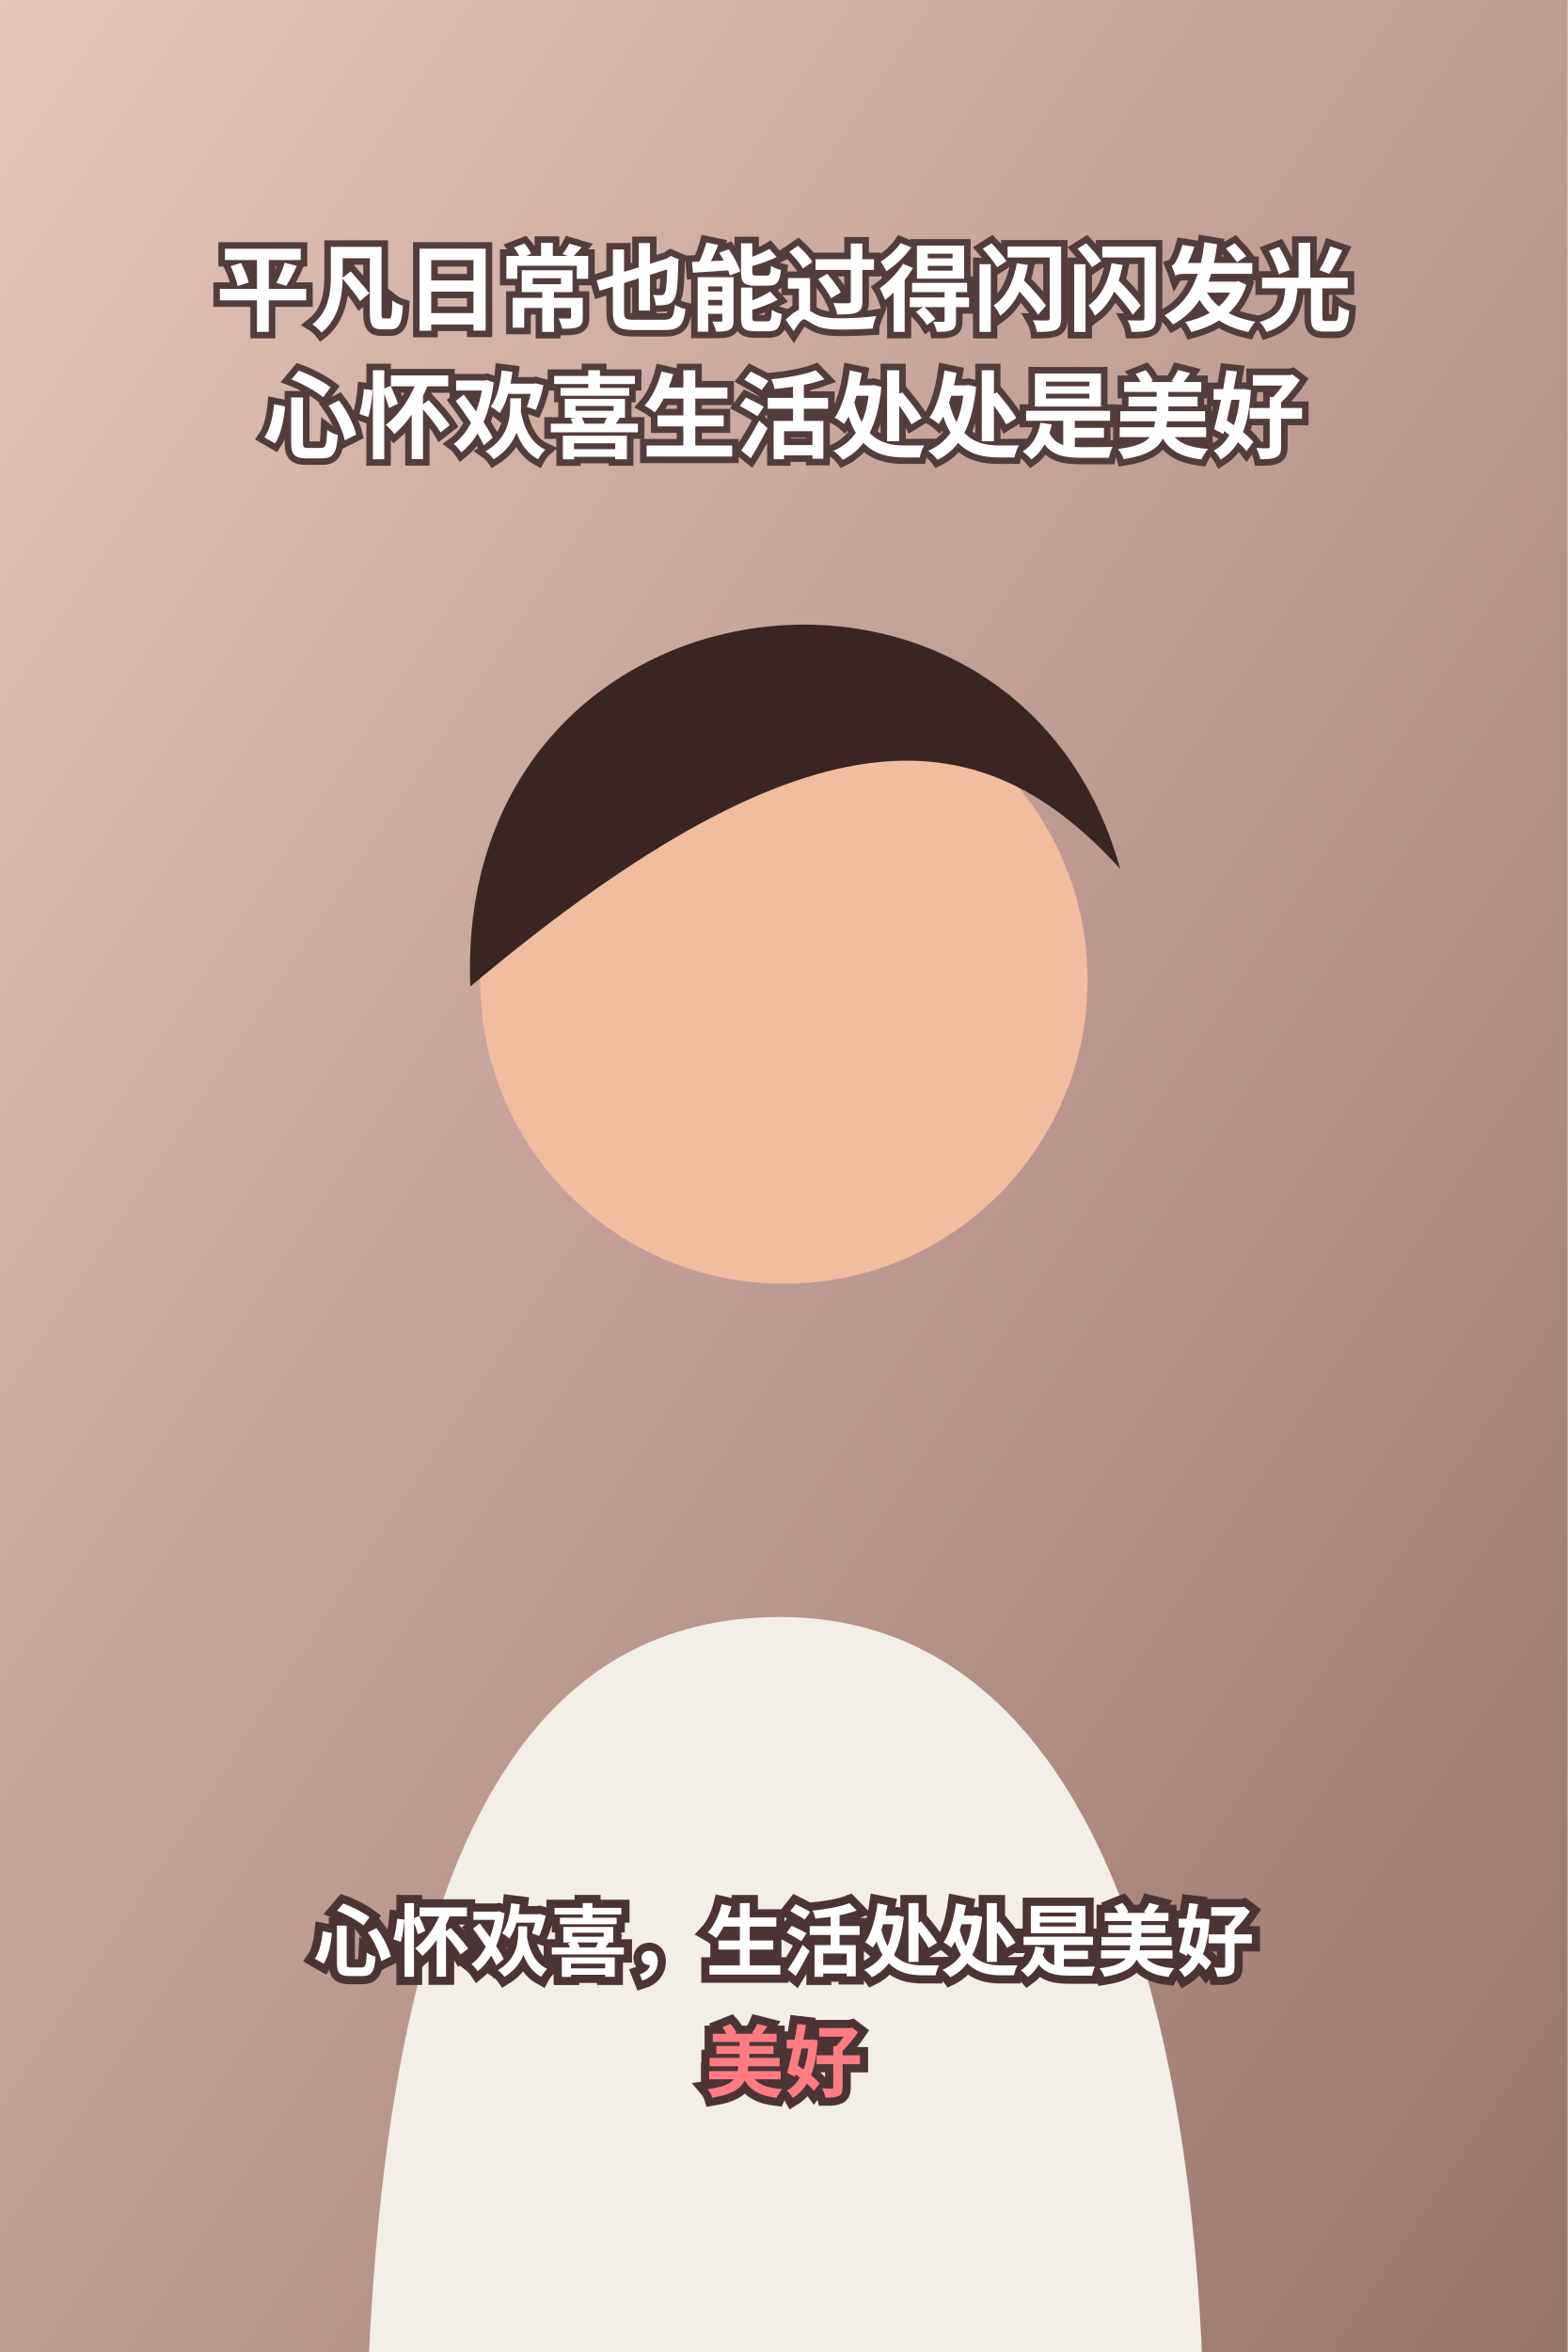
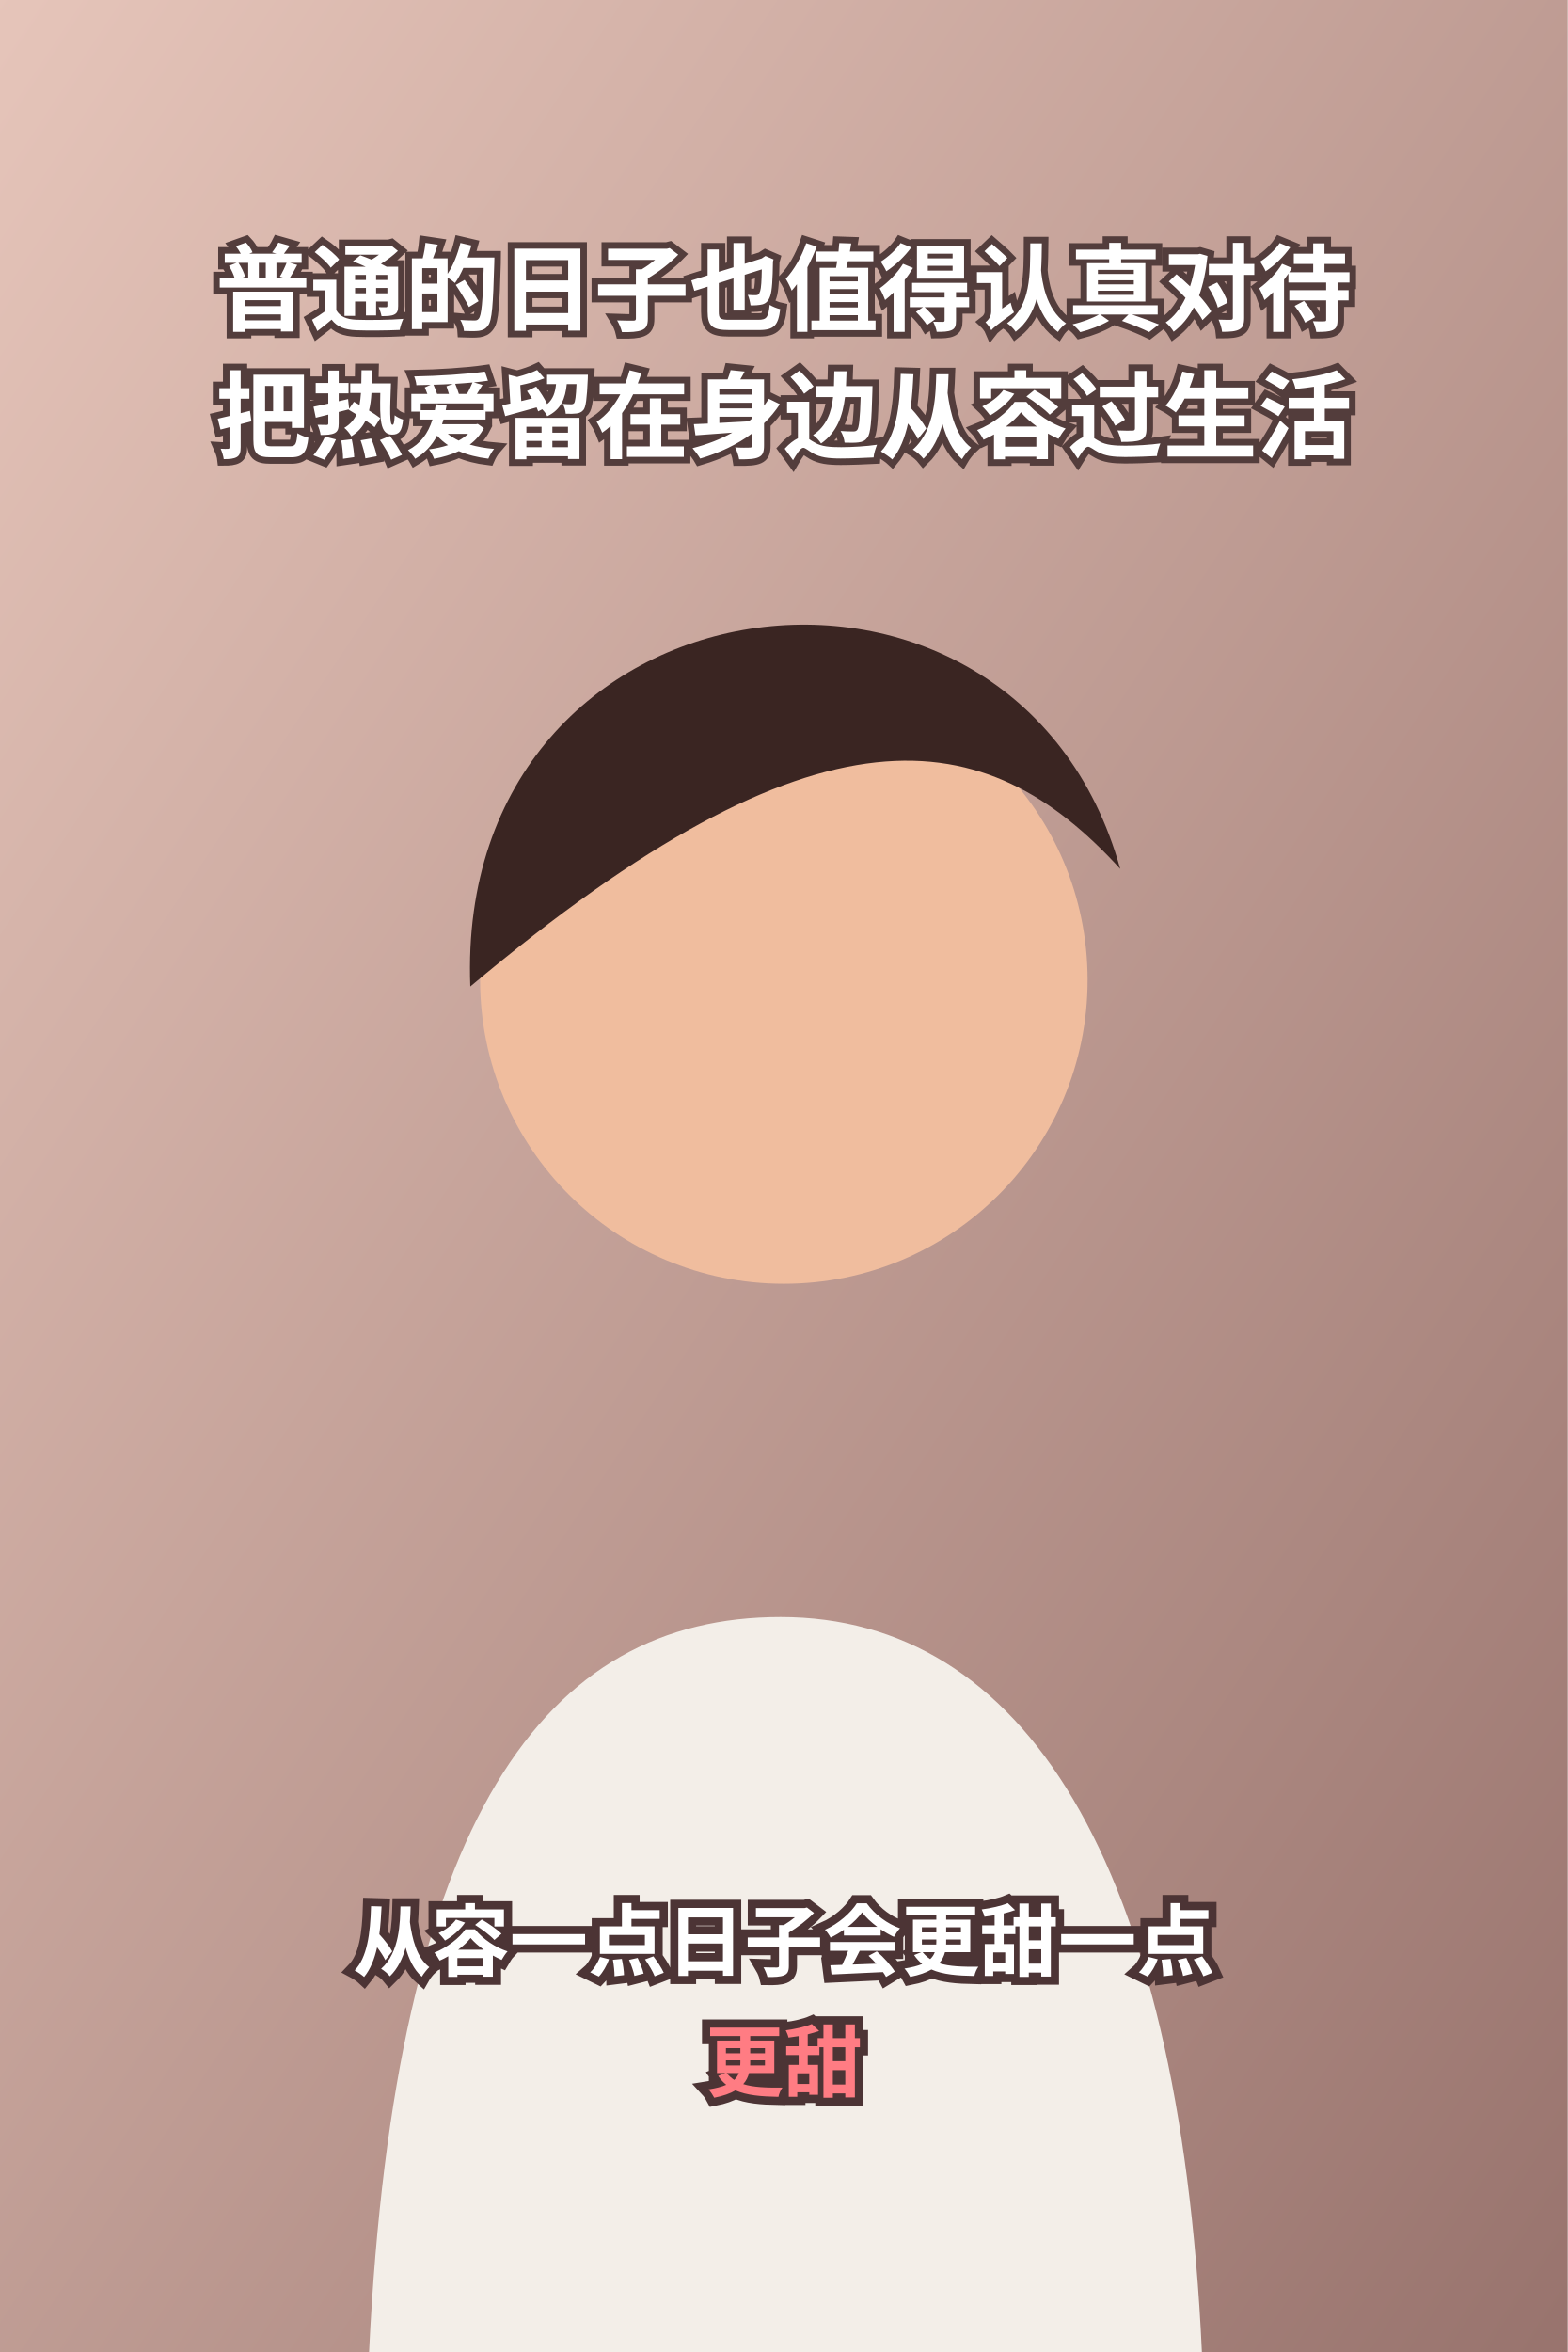
<svg xmlns="http://www.w3.org/2000/svg" viewBox="0 0 480 720">
  <defs>
    <linearGradient id="bg" x1="0" y1="0" x2="1" y2="1">
      <stop stop-color="#e6c5ba" />
      <stop offset="1" stop-color="#98736d" />
    </linearGradient>
  </defs>
  <rect width="480" height="720" fill="url(#bg)" />
  <circle cx="240" cy="300" r="93" fill="#f0bd9e" />
  <path d="M144 302c-5-129 167-151 199-36-41-45-92-54-199 36z" fill="#3a2522" />
  <path d="M113 720c8-164 54-225 126-225 74 0 122 74 129 225z" fill="#f3eee8" />
-   <text x="240" y="99" text-anchor="middle" font-family="Microsoft YaHei,sans-serif" font-size="29" font-weight="900" fill="#fff" stroke="#533d3c" stroke-width="4" paint-order="stroke">平凡日常也能过得闪闪发光</text>
-   <text x="240" y="138" text-anchor="middle" font-family="Microsoft YaHei,sans-serif" font-size="29" font-weight="900" fill="#fff" stroke="#533d3c" stroke-width="4" paint-order="stroke">心怀欢喜生活处处是美好</text>
-   <text x="240" y="603" text-anchor="middle" font-family="Microsoft YaHei,sans-serif" font-size="24" font-weight="800" fill="#fff" stroke="#4c3435" stroke-width="5" paint-order="stroke">心怀欢喜，生活处处是美好</text>
-   <text x="240" y="640" text-anchor="middle" font-family="Microsoft YaHei,sans-serif" font-size="24" font-weight="800" fill="#ff7c83" stroke="#4c3435" stroke-width="5" paint-order="stroke">美好</text>
+   <text x="240" y="99" text-anchor="middle" font-family="Microsoft YaHei,sans-serif" font-size="29" font-weight="900" fill="#fff" stroke="#533d3c" stroke-width="4" paint-order="stroke">普通的日子也值得认真对待</text>
+   <text x="240" y="138" text-anchor="middle" font-family="Microsoft YaHei,sans-serif" font-size="29" font-weight="900" fill="#fff" stroke="#533d3c" stroke-width="4" paint-order="stroke">把热爱留在身边从容过生活</text>
+   <text x="240" y="603" text-anchor="middle" font-family="Microsoft YaHei,sans-serif" font-size="24" font-weight="800" fill="#fff" stroke="#4c3435" stroke-width="5" paint-order="stroke">从容一点日子会更甜一点</text>
+   <text x="240" y="640" text-anchor="middle" font-family="Microsoft YaHei,sans-serif" font-size="24" font-weight="800" fill="#ff7c83" stroke="#4c3435" stroke-width="5" paint-order="stroke">更甜</text>
</svg>
